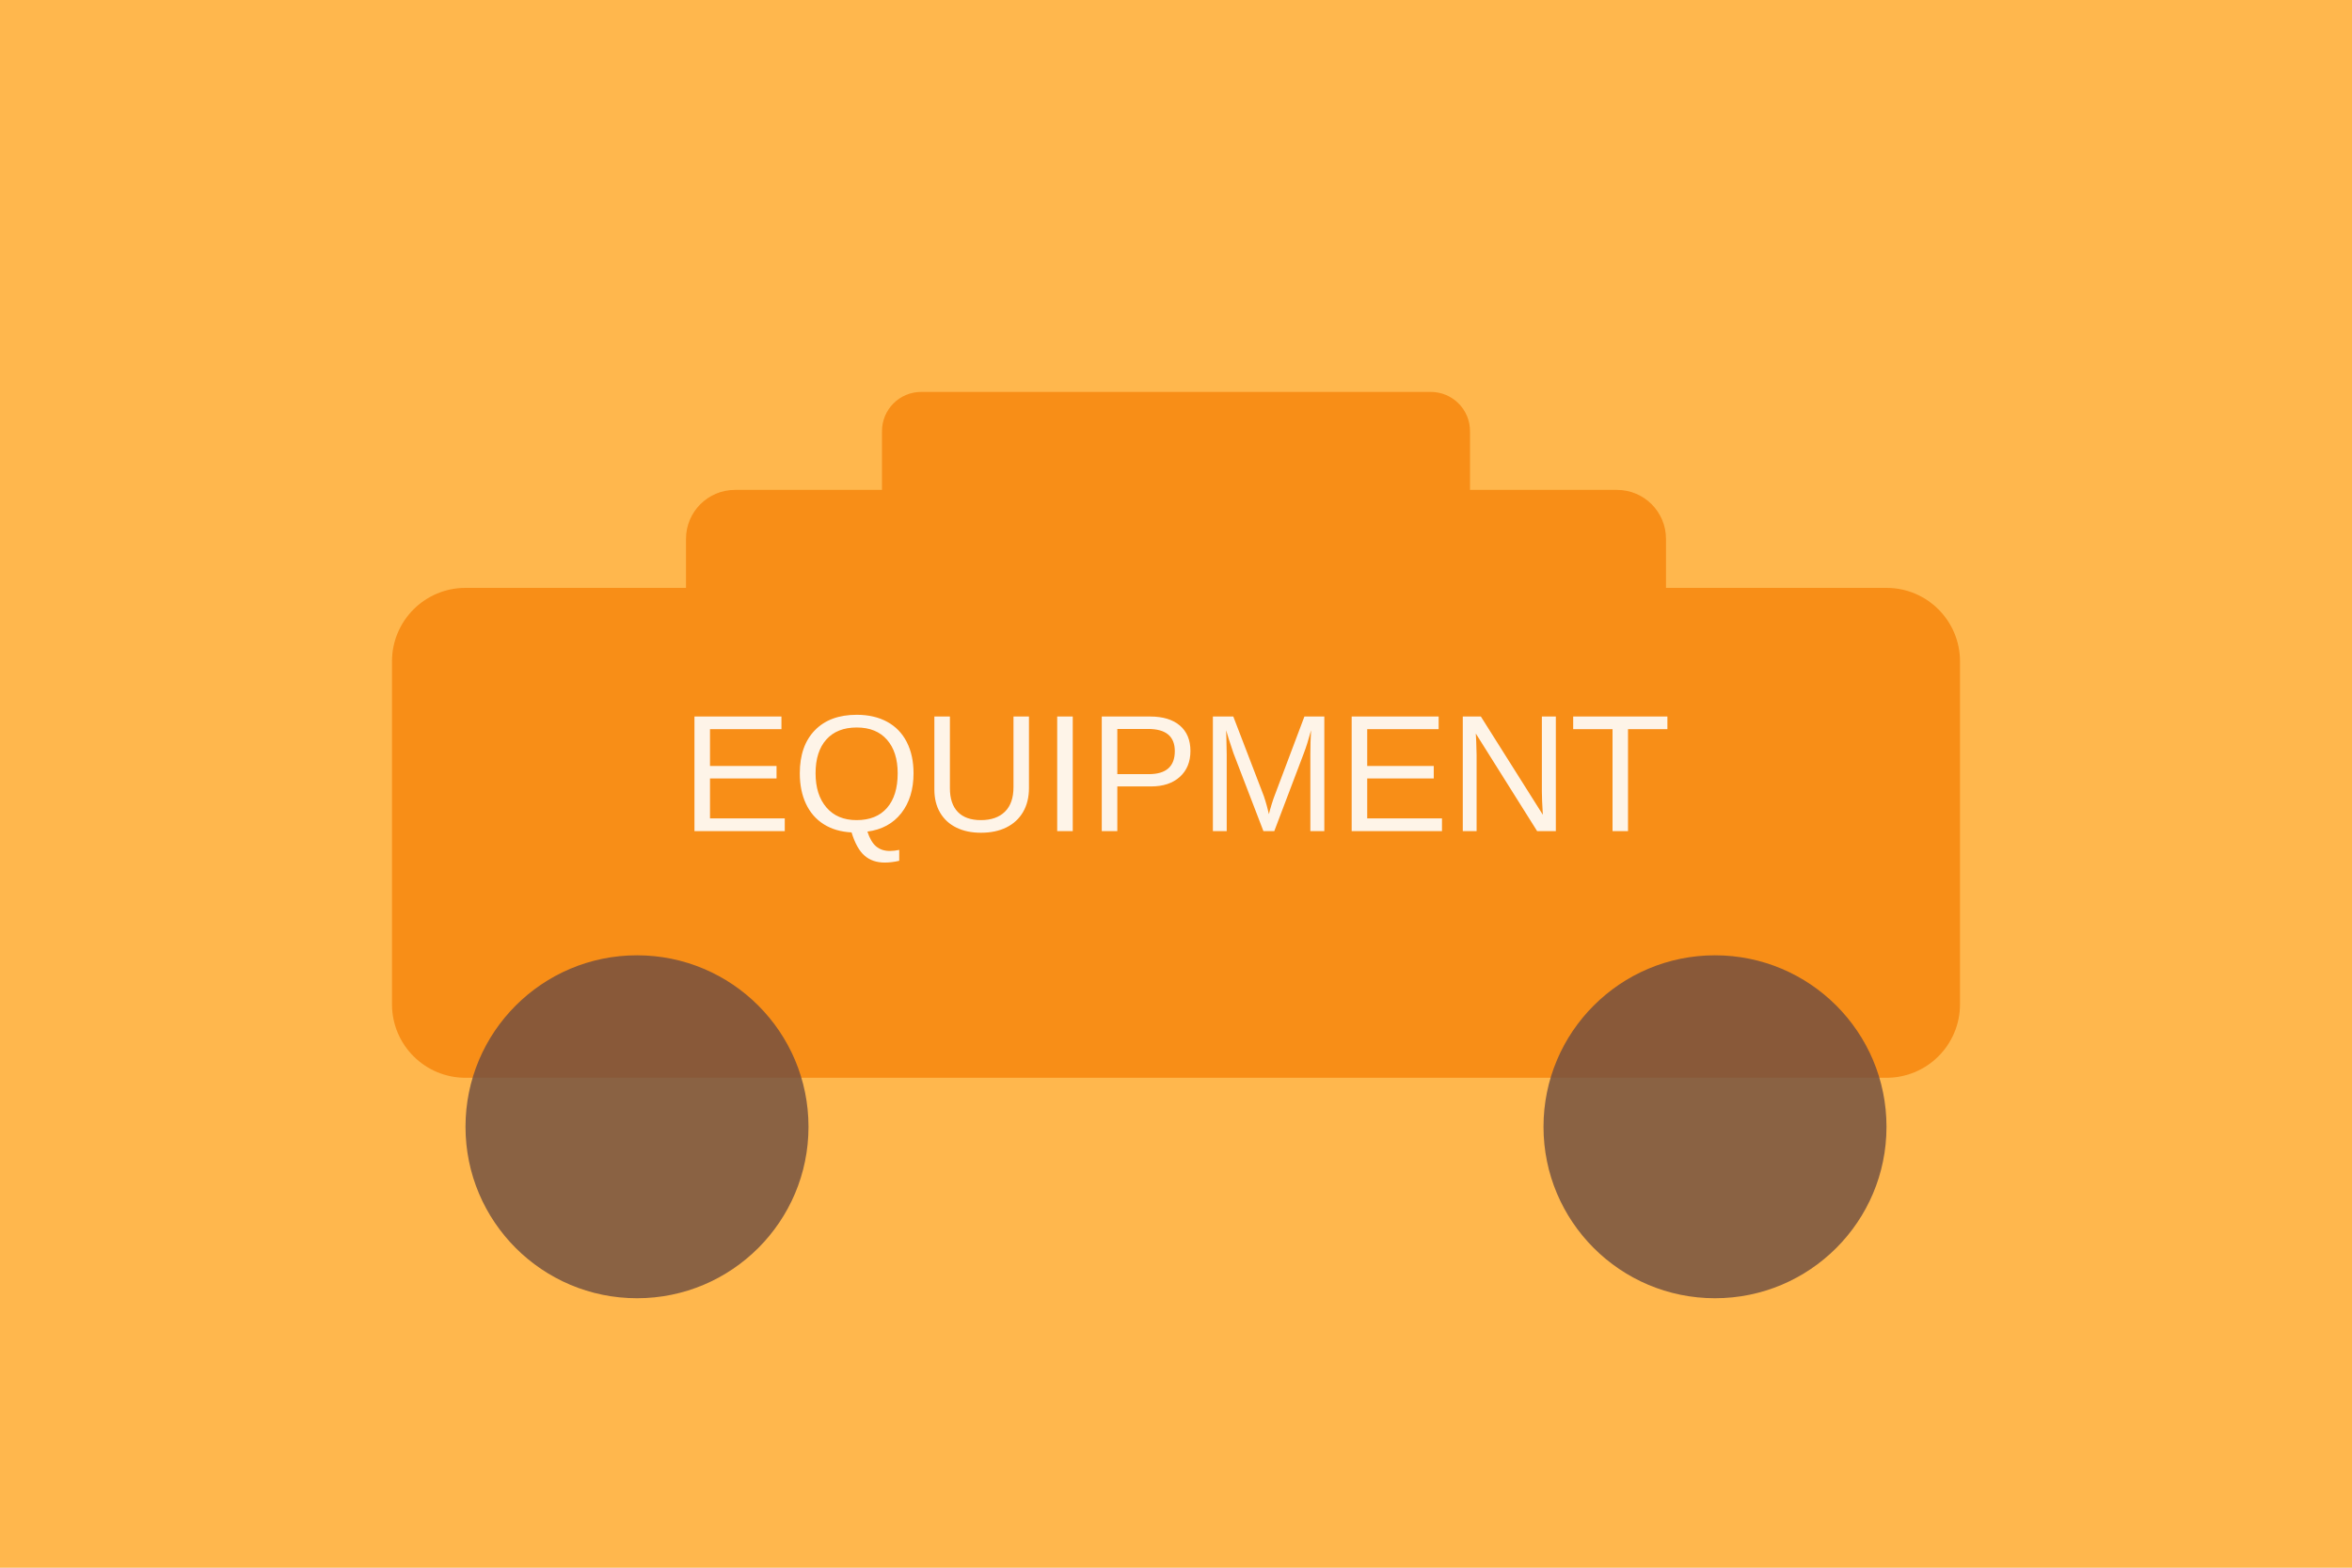
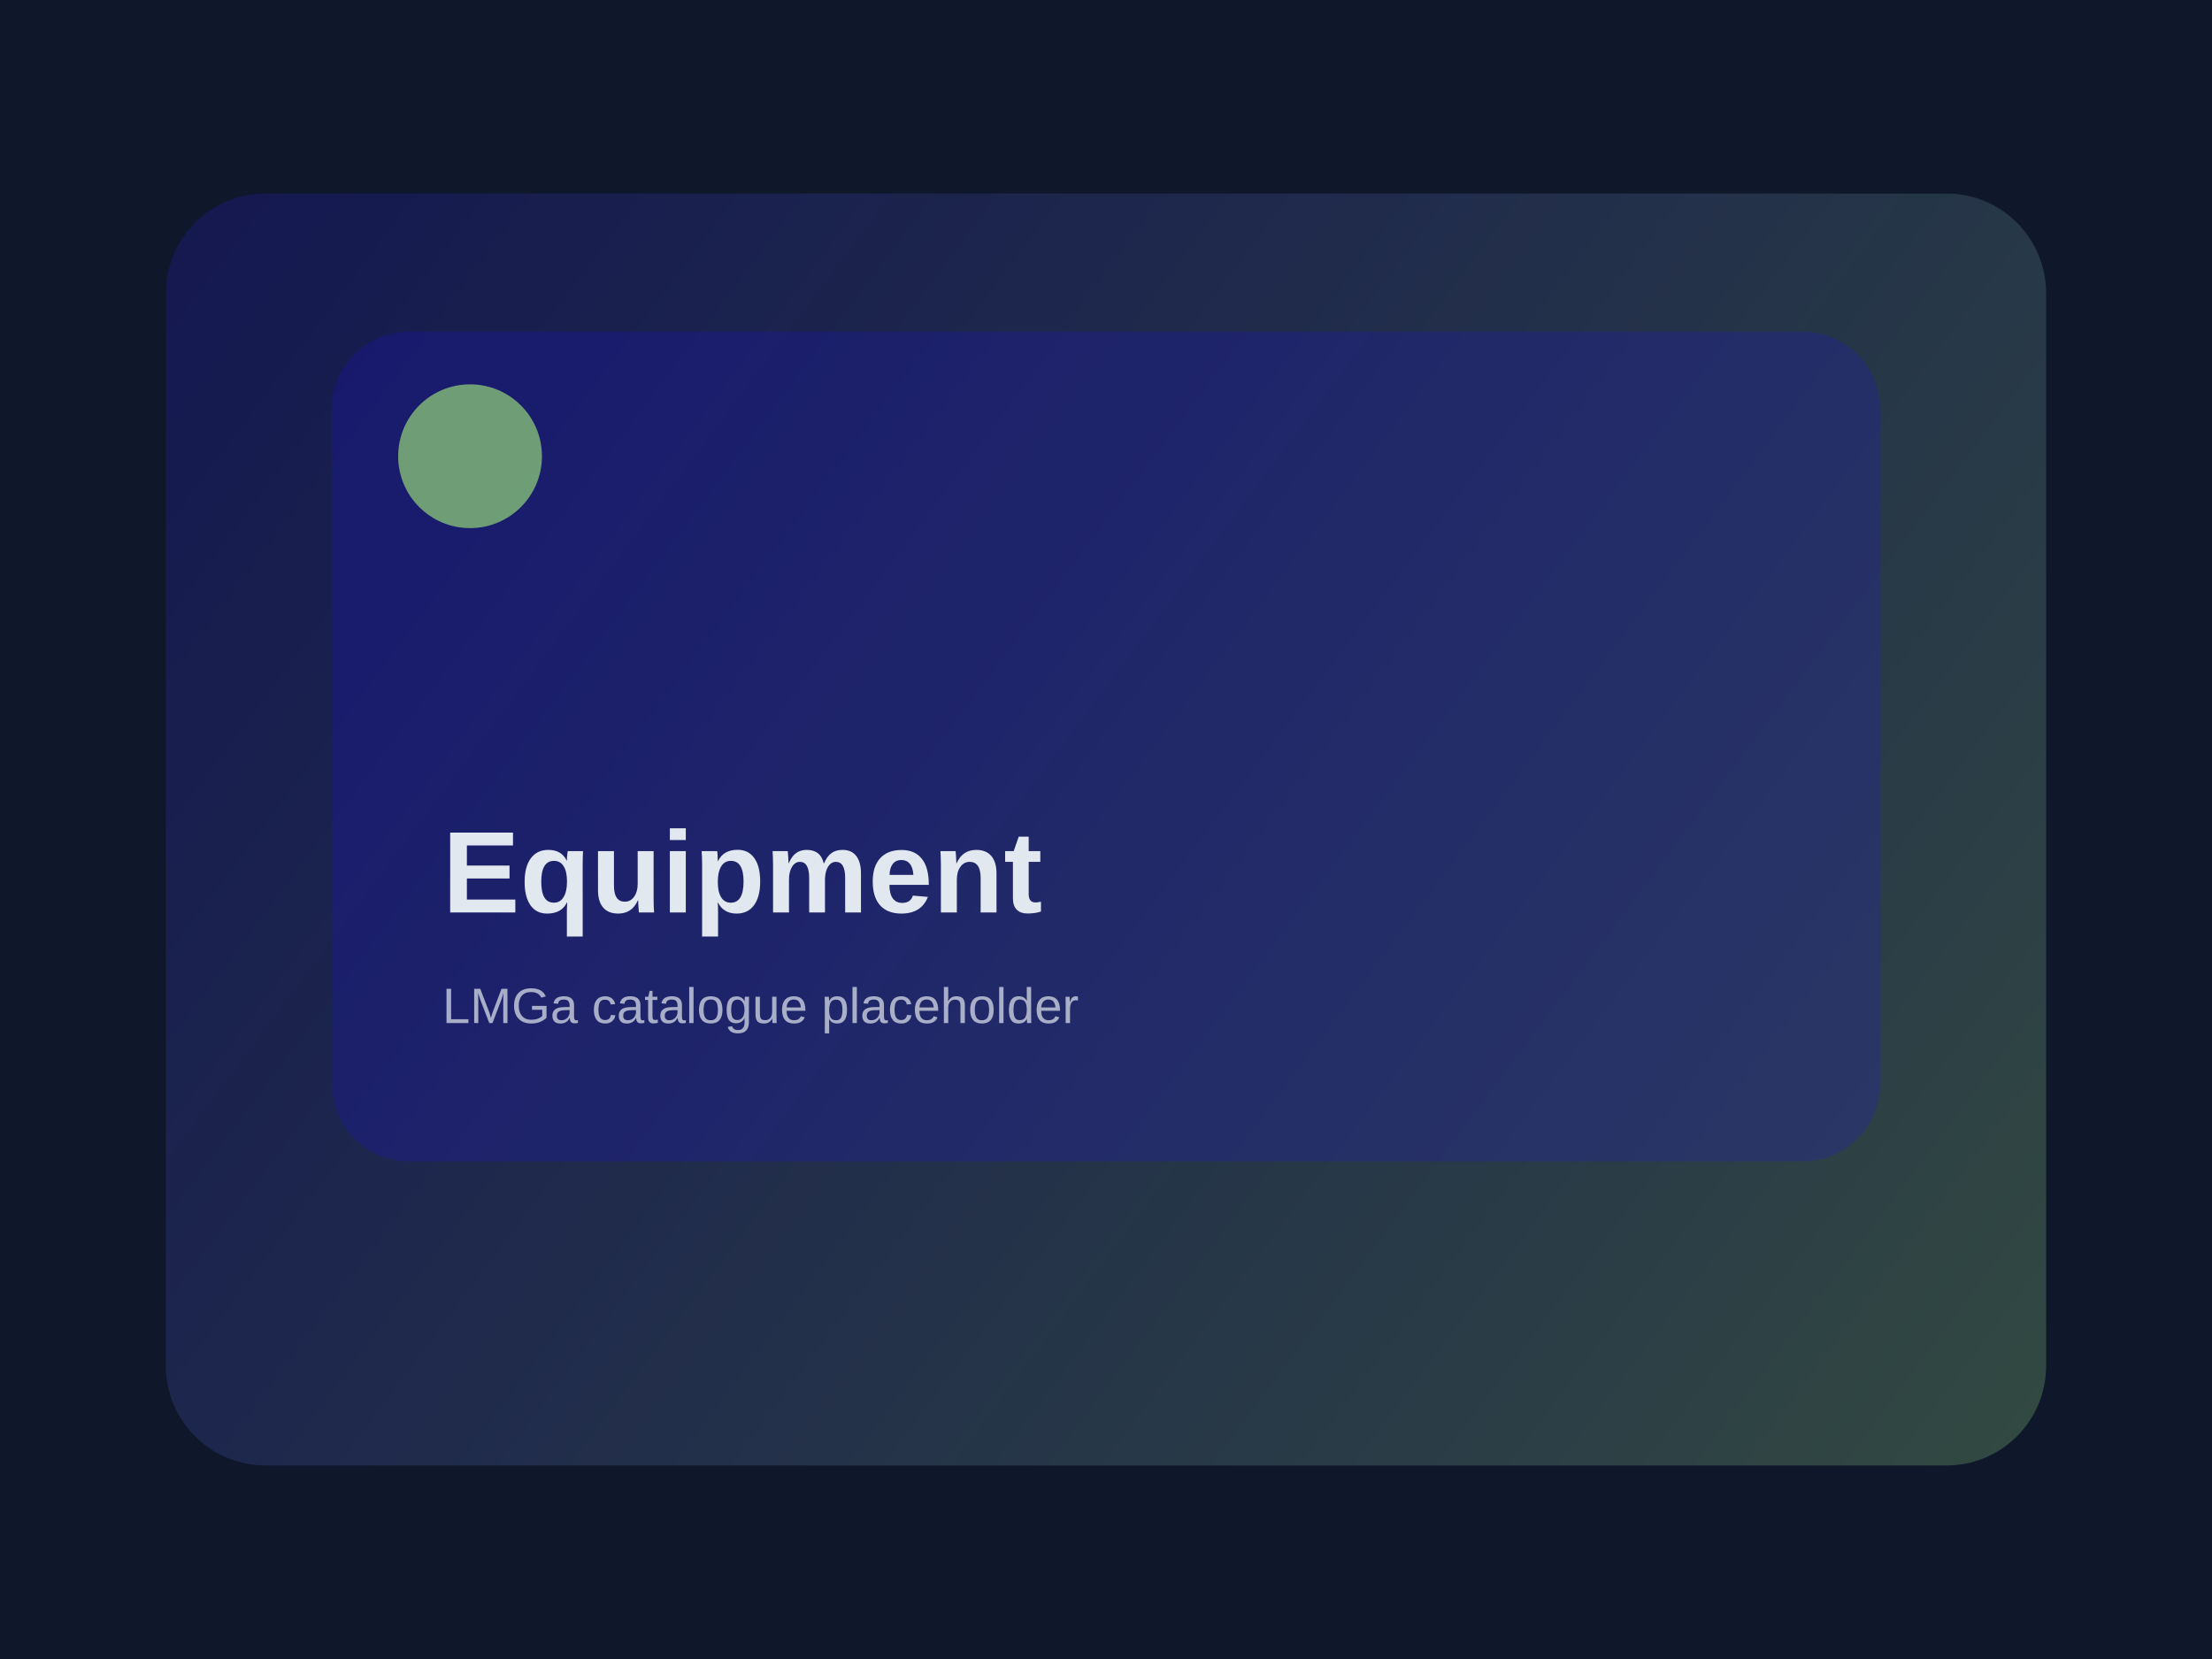
- <svg xmlns="http://www.w3.org/2000/svg" viewBox="0 0 960 640">
-   <rect width="960" height="640" fill="#ffb74d" />
-   <g fill="#f57c00" opacity="0.7">
-     <rect x="160" y="240" width="640" height="200" rx="30" />
-     <rect x="280" y="200" width="400" height="80" rx="20" />
-     <rect x="360" y="160" width="240" height="60" rx="16" />
-   </g>
-   <g fill="#6d4c41" opacity="0.8">
-     <circle cx="260" cy="460" r="70" />
-     <circle cx="700" cy="460" r="70" />
-   </g>
-   <text x="50%" y="50%" dominant-baseline="middle" text-anchor="middle" font-family="Arial, sans-serif" font-size="68" fill="#ffffff" opacity="0.9">
-     EQUIPMENT
-   </text>
+ <svg xmlns="http://www.w3.org/2000/svg" width="800" height="600" viewBox="0 0 800 600" fill="none">
+   <defs>
+     <linearGradient id="g" x1="0" y1="0" x2="800" y2="600" gradientUnits="userSpaceOnUse">
+       <stop offset="0" stop-color="#1c09f5" stop-opacity="0.55" />
+       <stop offset="1" stop-color="#a7f47d" stop-opacity="0.75" />
+     </linearGradient>
+   </defs>
+   <rect width="800" height="600" fill="#0f172a" />
+   <rect x="60" y="70" width="680" height="460" rx="36" fill="url(#g)" opacity="0.35" />
+   <rect x="120" y="120" width="560" height="300" rx="28" fill="#1c09f5" opacity="0.18" />
+   <circle cx="170" cy="165" r="26" fill="#a7f47d" opacity="0.6" />
+   <text x="160" y="330" font-family="Arial, Helvetica, sans-serif" font-size="42" font-weight="700" fill="#e2e8f0">Equipment</text>
+   <text x="160" y="370" font-family="Arial, Helvetica, sans-serif" font-size="18" font-weight="500" fill="#e2e8f0" opacity="0.7">LMGa catalogue placeholder</text>
</svg>
